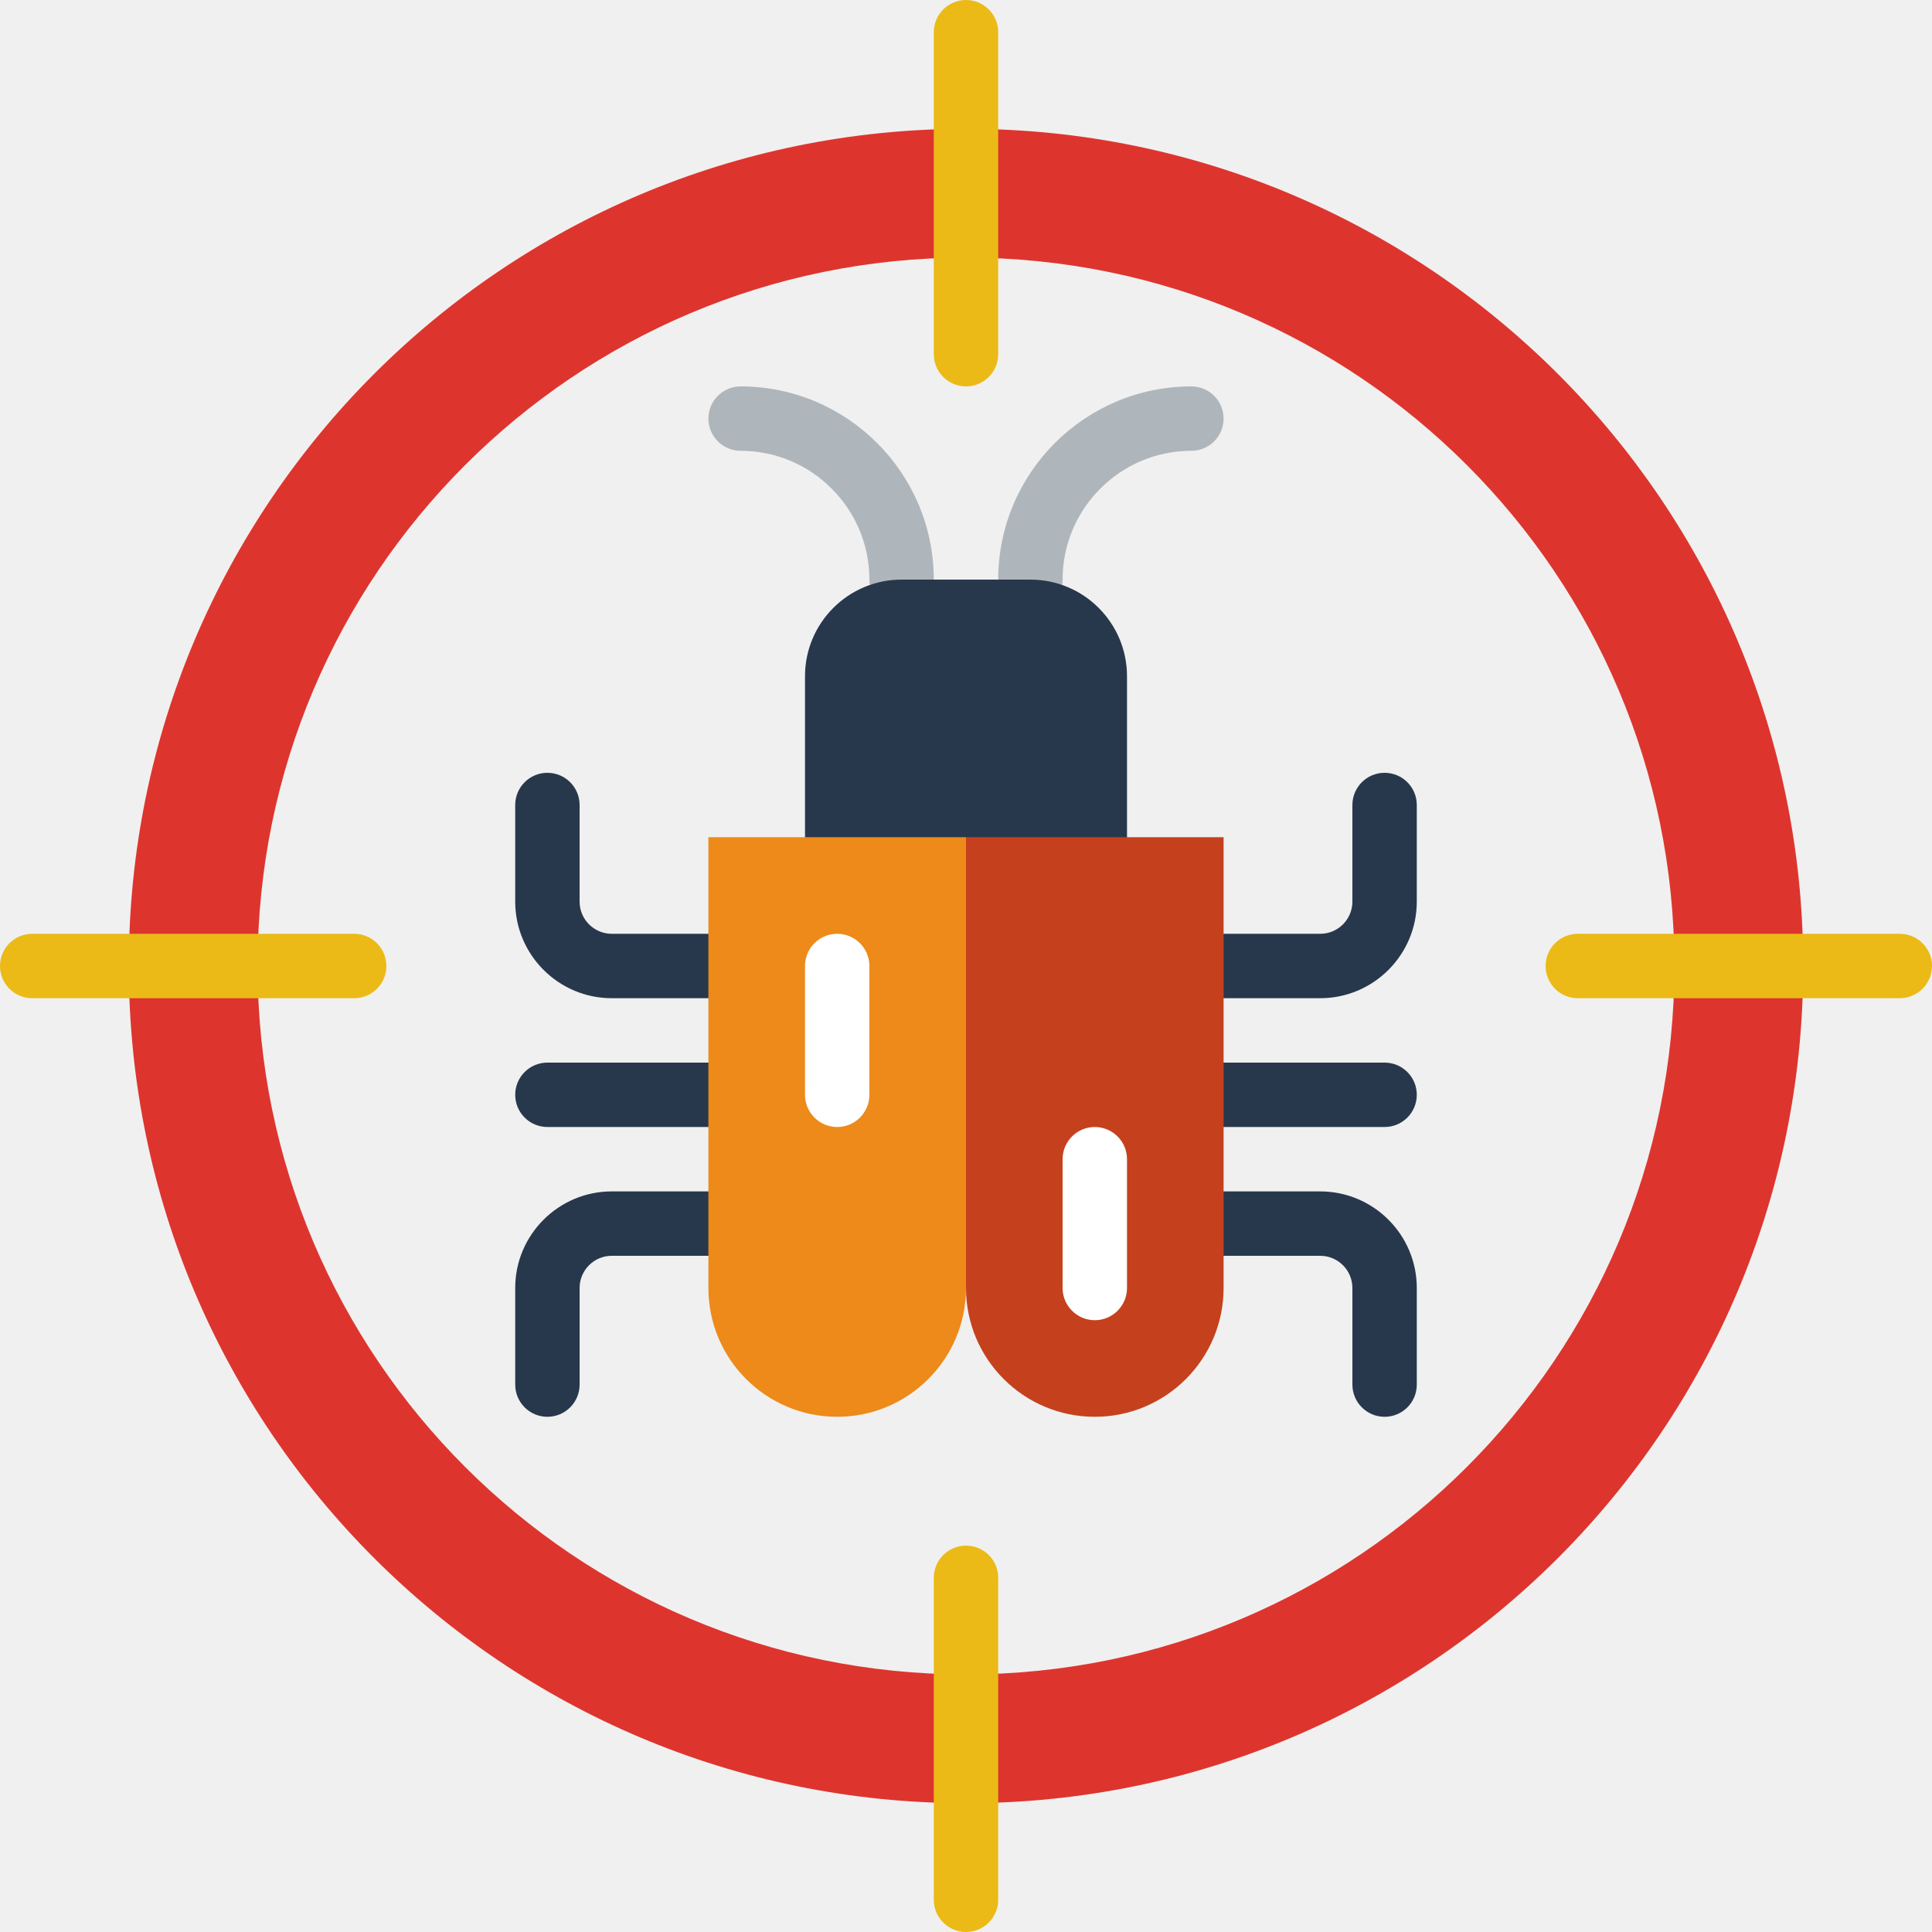
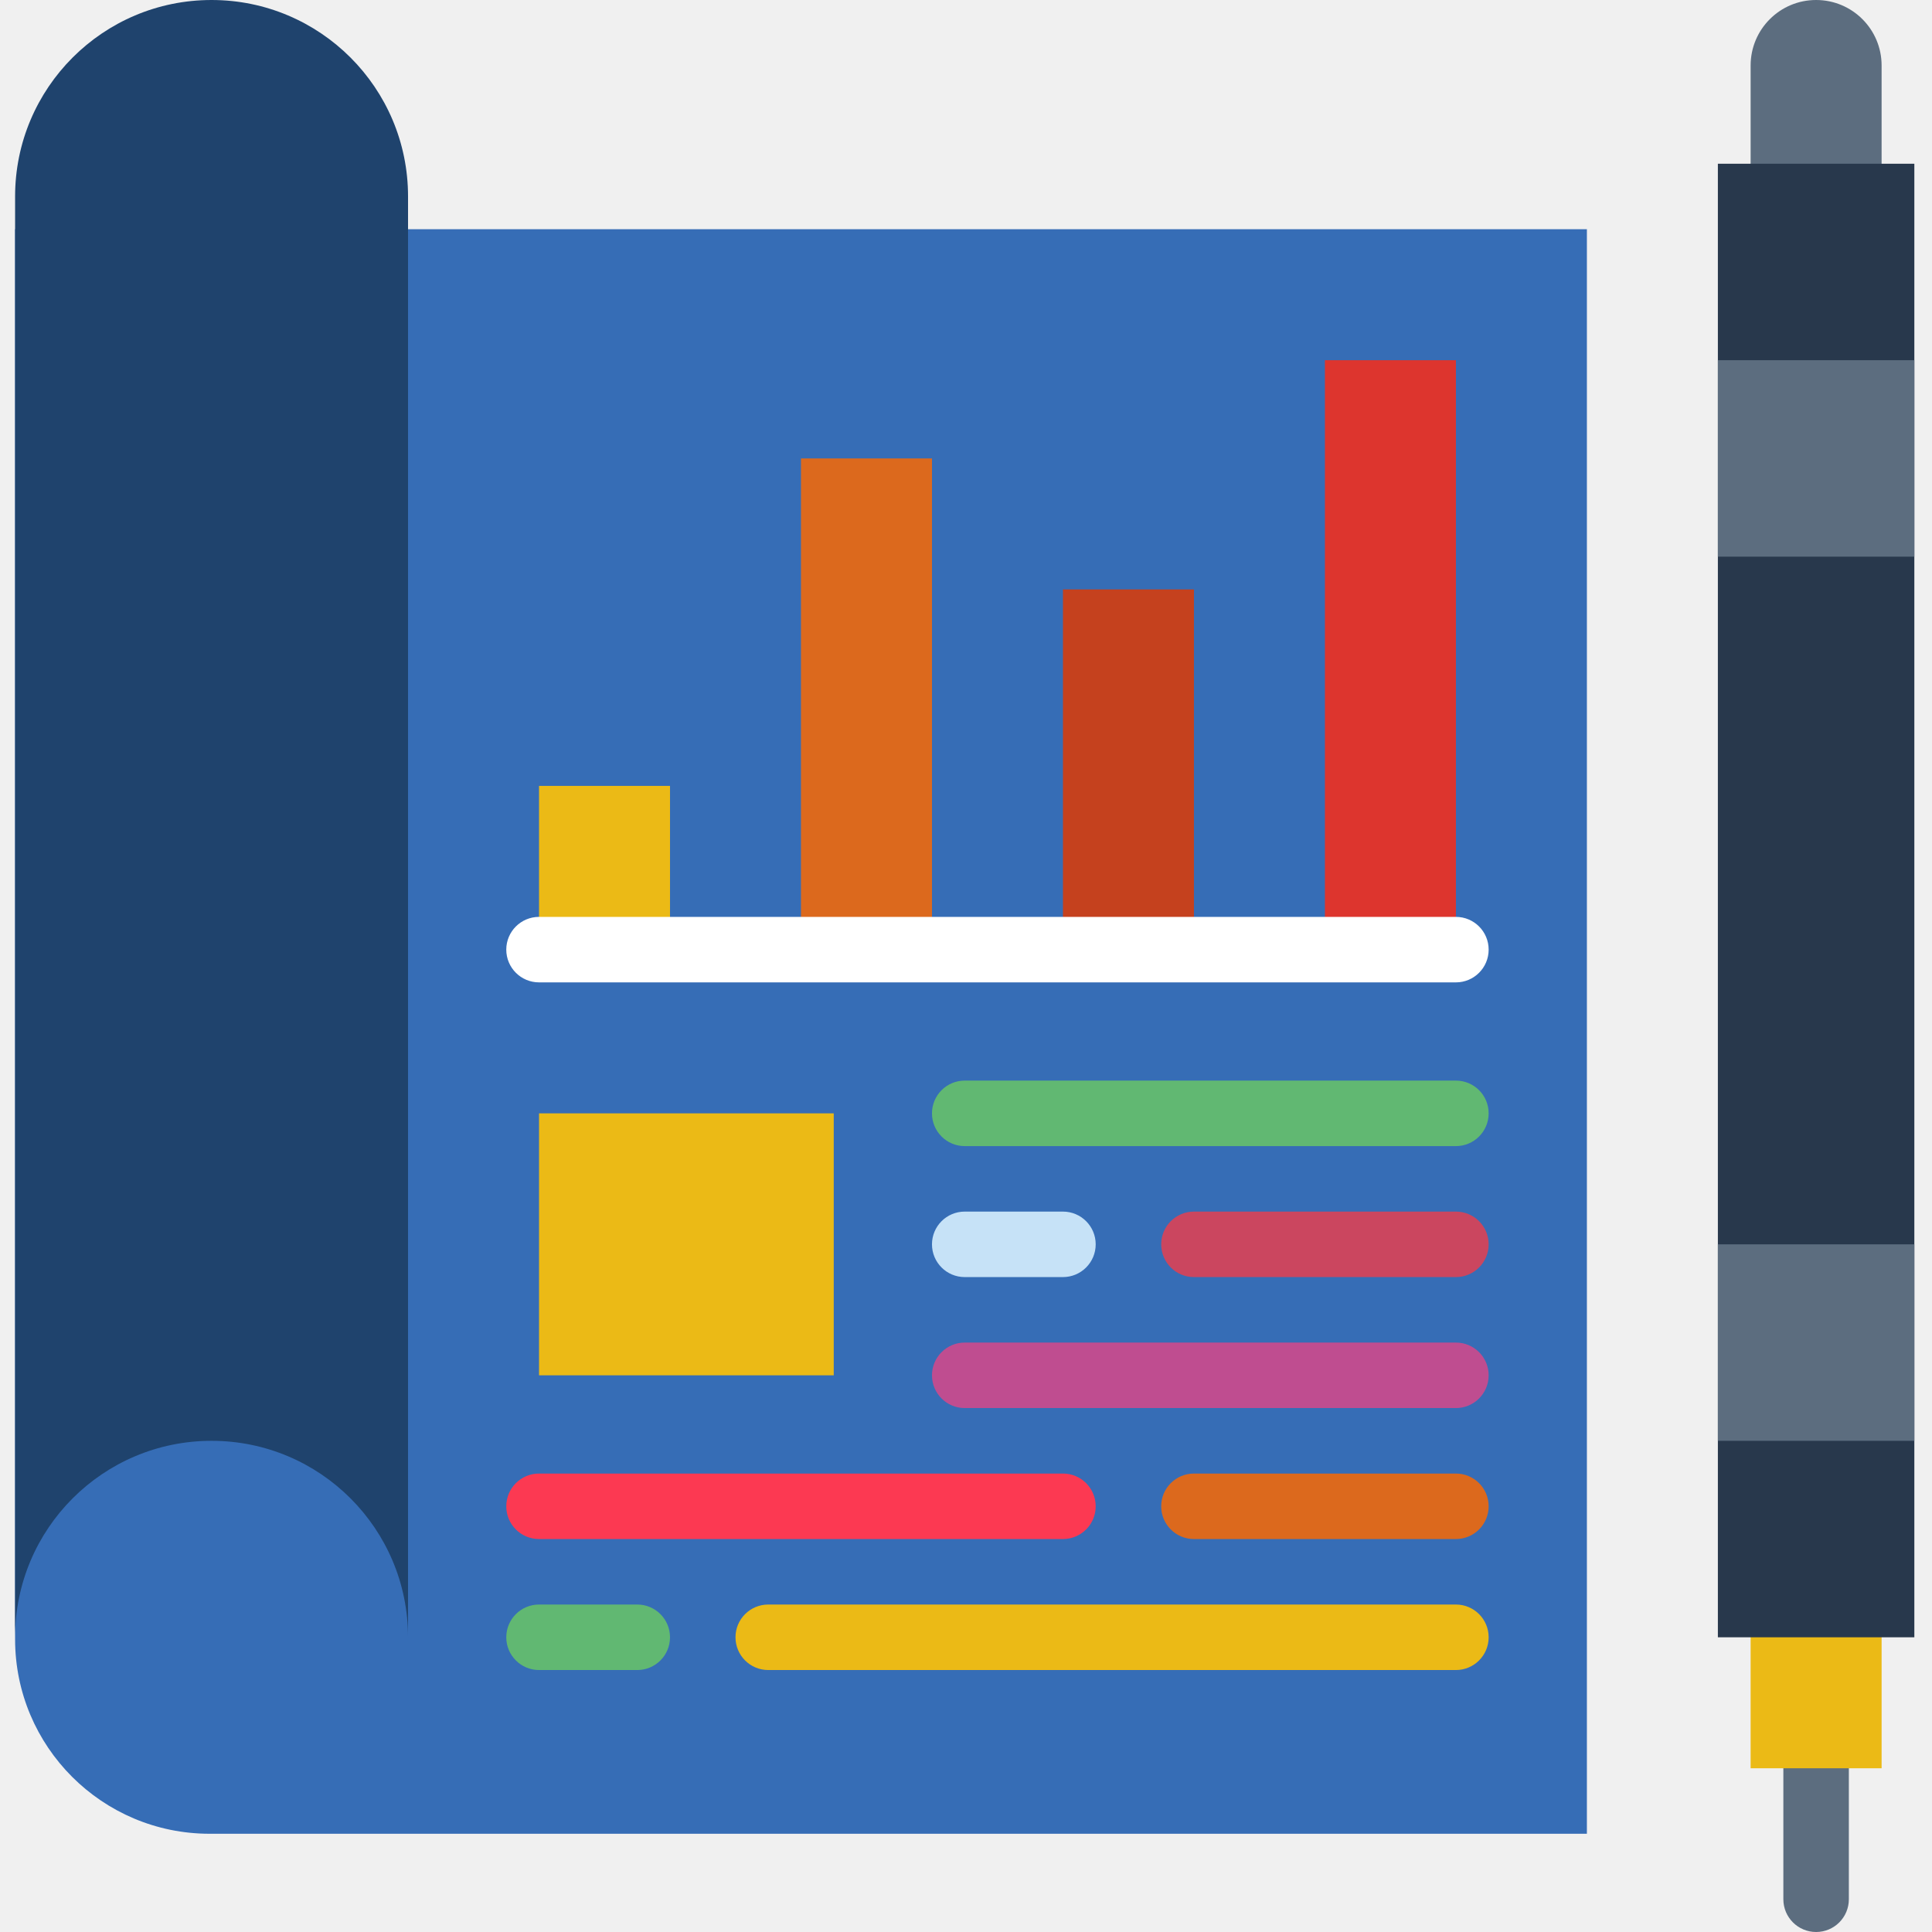
- <svg xmlns="http://www.w3.org/2000/svg" height="512pt" viewBox="0 0 512 512" width="512pt">
-   <path d="m247.465 221.867h17.07v119.465h-17.07zm0 0" fill="#c5411e" />
-   <path d="m238.934 162.133c-4.711 0-8.535-3.824-8.535-8.531 0-18.824-15.309-34.137-34.133-34.137-4.711 0-8.531-3.82-8.531-8.531 0-4.711 3.82-8.535 8.531-8.535 28.23 0 51.199 22.965 51.199 51.203 0 4.707-3.82 8.531-8.531 8.531zm0 0" fill="#afb6bb" />
-   <path d="m273.066 162.133c-4.711 0-8.531-3.824-8.531-8.531 0-28.238 22.969-51.203 51.199-51.203 4.711 0 8.531 3.824 8.531 8.535 0 4.711-3.82 8.531-8.531 8.531-18.824 0-34.133 15.312-34.133 34.137 0 4.707-3.824 8.531-8.535 8.531zm0 0" fill="#afb6bb" />
-   <g fill="#28384c">
-     <path d="m298.668 230.398h-85.336v-51.191c0-14.137 11.469-25.605 25.609-25.605h34.117c14.141 0 25.609 11.469 25.609 25.605zm0 0" />
-     <path d="m187.734 264.535h-25.602c-14.113 0-25.598-11.488-25.598-25.602v-25.602c0-4.711 3.82-8.531 8.531-8.531 4.711 0 8.535 3.82 8.535 8.531v25.602c0 4.703 3.82 8.531 8.531 8.531h25.602c4.711 0 8.531 3.824 8.531 8.535s-3.82 8.535-8.531 8.535zm0 0" />
-     <path d="m145.066 375.465c-4.711 0-8.531-3.82-8.531-8.531v-25.602c0-14.113 11.484-25.598 25.598-25.598h25.602c4.711 0 8.531 3.82 8.531 8.531s-3.82 8.535-8.531 8.535h-25.602c-4.711 0-8.531 3.832-8.531 8.531v25.602c0 4.711-3.824 8.531-8.535 8.531zm0 0" />
-     <path d="m187.734 298.668h-42.668c-4.711 0-8.531-3.824-8.531-8.535 0-4.711 3.82-8.531 8.531-8.531h42.668c4.711 0 8.531 3.82 8.531 8.531 0 4.711-3.82 8.535-8.531 8.535zm0 0" />
-     <path d="m349.867 264.535h-25.602c-4.711 0-8.531-3.824-8.531-8.535s3.82-8.535 8.531-8.535h25.602c4.711 0 8.531-3.828 8.531-8.531v-25.602c0-4.711 3.824-8.531 8.535-8.531 4.711 0 8.531 3.82 8.531 8.531v25.602c0 14.113-11.484 25.602-25.598 25.602zm0 0" />
-     <path d="m366.934 375.465c-4.711 0-8.535-3.82-8.535-8.531v-25.602c0-4.699-3.82-8.531-8.531-8.531h-25.602c-4.711 0-8.531-3.824-8.531-8.535s3.82-8.531 8.531-8.531h25.602c14.113 0 25.598 11.484 25.598 25.598v25.602c0 4.711-3.82 8.531-8.531 8.531zm0 0" />
-     <path d="m366.934 298.668h-42.668c-4.711 0-8.531-3.824-8.531-8.535 0-4.711 3.82-8.531 8.531-8.531h42.668c4.711 0 8.531 3.82 8.531 8.531 0 4.711-3.82 8.535-8.531 8.535zm0 0" />
-   </g>
-   <path d="m221.867 375.465c-18.852 0-34.133-15.281-34.133-34.133v-119.465h68.266v119.465c0 18.852-15.281 34.133-34.133 34.133zm0 0" fill="#ed8a19" />
-   <path d="m290.133 375.465c-18.852 0-34.133-15.281-34.133-34.133v-119.465h68.266v119.465c0 18.852-15.281 34.133-34.133 34.133zm0 0" fill="#c5411e" />
-   <path d="m221.867 298.668c-4.711 0-8.535-3.824-8.535-8.535v-34.133c0-4.711 3.824-8.535 8.535-8.535 4.711 0 8.531 3.824 8.531 8.535v34.133c0 4.711-3.82 8.535-8.531 8.535zm0 0" fill="#fff" />
-   <path d="m290.133 349.867c-4.711 0-8.531-3.824-8.531-8.535v-34.133c0-4.711 3.82-8.531 8.531-8.531 4.711 0 8.535 3.82 8.535 8.531v34.133c0 4.711-3.824 8.535-8.535 8.535zm0 0" fill="#fff" />
-   <path d="m256 34.133c-122.531 0-221.867 99.336-221.867 221.867s99.336 221.867 221.867 221.867 221.867-99.336 221.867-221.867-99.336-221.867-221.867-221.867zm0 409.602c-103.68 0-187.734-84.055-187.734-187.734s84.055-187.734 187.734-187.734 187.734 84.055 187.734 187.734-84.055 187.734-187.734 187.734zm0 0" fill="#dd352e" />
-   <path d="m256 102.398c-4.711 0-8.535-3.82-8.535-8.531v-85.332c0-4.711 3.824-8.535 8.535-8.535s8.535 3.824 8.535 8.535v85.332c0 4.711-3.824 8.531-8.535 8.531zm0 0" fill="#ebba16" />
-   <path d="m256 512c-4.711 0-8.535-3.824-8.535-8.535v-85.332c0-4.711 3.824-8.531 8.535-8.531s8.535 3.82 8.535 8.531v85.332c0 4.711-3.824 8.535-8.535 8.535zm0 0" fill="#ebba16" />
-   <path d="m503.465 264.535h-85.332c-4.711 0-8.531-3.824-8.531-8.535s3.82-8.535 8.531-8.535h85.332c4.711 0 8.535 3.824 8.535 8.535s-3.824 8.535-8.535 8.535zm0 0" fill="#ebba16" />
-   <path d="m93.867 264.535h-85.332c-4.711 0-8.535-3.824-8.535-8.535s3.824-8.535 8.535-8.535h85.332c4.711 0 8.531 3.824 8.531 8.535s-3.82 8.535-8.531 8.535zm0 0" fill="#ebba16" />
+ <svg xmlns="http://www.w3.org/2000/svg" height="512pt" viewBox="-4 0 512 512" width="512pt">
+   <path d="m0 60.746v373.672c0 28.465 23.082 51.547 51.547 51.547h364.996v-425.219zm0 0" fill="#366db6" />
+   <path d="m494.645 52.066h-34.711v-34.711c0-9.59 7.766-17.355 17.355-17.355 9.59 0 17.355 7.766 17.355 17.355zm0 0" fill="#5c6d7f" />
+   <path d="m477.289 512c-4.793 0-8.68-3.879-8.68-8.68v-34.711c0-4.797 3.887-8.676 8.68-8.676 4.789 0 8.676 3.879 8.676 8.676v34.711c0 4.801-3.887 8.68-8.676 8.68zm0 0" fill="#5c6d7f" />
+   <path d="m459.934 416.543h34.711v52.066h-34.711zm0 0" fill="#ebba16" />
+   <path d="m52.066 0c28.762 0 52.07 23.309 52.07 52.066v381.832c0-28.758-23.309-52.066-52.07-52.066-28.758 0-52.066 23.309-52.066 52.066v-381.832c0-28.758 23.309-52.066 52.066-52.066zm0 0" fill="#1f436d" />
+   <path d="m277.695 407.863h-138.848c-4.789 0-8.68-3.879-8.68-8.676 0-4.801 3.891-8.68 8.68-8.68h138.848c4.789 0 8.676 3.879 8.676 8.68 0 4.797-3.887 8.676-8.676 8.676zm0 0" fill="#fc3952" />
+   <path d="m381.832 407.863h-69.426c-4.789 0-8.676-3.879-8.676-8.676 0-4.801 3.887-8.68 8.676-8.68h69.426c4.789 0 8.676 3.879 8.676 8.68 0 4.797-3.887 8.676-8.676 8.676zm0 0" fill="#dc691d" />
+   <path d="m381.832 442.578h-182.238c-4.789 0-8.68-3.883-8.68-8.68 0-4.801 3.891-8.68 8.68-8.68h182.238c4.789 0 8.676 3.879 8.676 8.68 0 4.797-3.887 8.68-8.676 8.68zm0 0" fill="#ebba16" />
+   <path d="m164.883 442.578h-26.035c-4.789 0-8.68-3.883-8.68-8.68 0-4.801 3.891-8.68 8.68-8.68h26.035c4.789 0 8.676 3.879 8.676 8.68 0 4.797-3.887 8.68-8.676 8.68zm0 0" fill="#61b872" />
+   <path d="m381.832 338.441h-69.426c-4.789 0-8.676-3.879-8.676-8.68 0-4.797 3.887-8.676 8.676-8.676h69.426c4.789 0 8.676 3.879 8.676 8.676 0 4.801-3.887 8.68-8.676 8.68zm0 0" fill="#cb465f" />
+   <path d="m381.832 373.152h-130.172c-4.789 0-8.676-3.879-8.676-8.68 0-4.797 3.887-8.676 8.676-8.676h130.172c4.789 0 8.676 3.879 8.676 8.676 0 4.801-3.887 8.68-8.676 8.68zm0 0" fill="#bf4d90" />
+   <path d="m381.832 303.73h-130.172c-4.789 0-8.676-3.879-8.676-8.68s3.887-8.68 8.676-8.68h130.172c4.789 0 8.676 3.879 8.676 8.68s-3.887 8.68-8.676 8.68zm0 0" fill="#61b872" />
+   <path d="m451.254 43.391h52.066v390.508h-52.066zm0 0" fill="#28384c" />
+   <path d="m451.254 95.457h52.066v52.07h-52.066zm0 0" fill="#5c6d7f" />
+   <path d="m451.254 329.762h52.066v52.07h-52.066zm0 0" fill="#5c6d7f" />
+   <path d="m138.848 295.051h78.102v69.422h-78.102zm0 0" fill="#ebba16" />
+   <path d="m277.695 338.441h-26.035c-4.789 0-8.676-3.879-8.676-8.68 0-4.797 3.887-8.676 8.676-8.676h26.035c4.789 0 8.676 3.879 8.676 8.676 0 4.801-3.887 8.68-8.676 8.68zm0 0" fill="#c6e2f7" />
+   <path d="m138.848 208.27h34.711v43.391h-34.711zm0 0" fill="#ebba16" />
+   <path d="m347.117 95.457h34.715v156.203h-34.715zm0 0" fill="#dd352e" />
+   <path d="m277.695 156.203h34.711v95.457h-34.711zm0 0" fill="#c5411e" />
+   <path d="m208.27 121.492h34.715v130.168h-34.715zm0 0" fill="#dc691d" />
+   <path d="m381.832 260.34h-242.984c-4.789 0-8.68-3.879-8.68-8.68 0-4.797 3.891-8.676 8.68-8.676h242.984c4.789 0 8.676 3.879 8.676 8.676 0 4.801-3.887 8.68-8.676 8.68zm0 0" fill="#fff" />
</svg>
